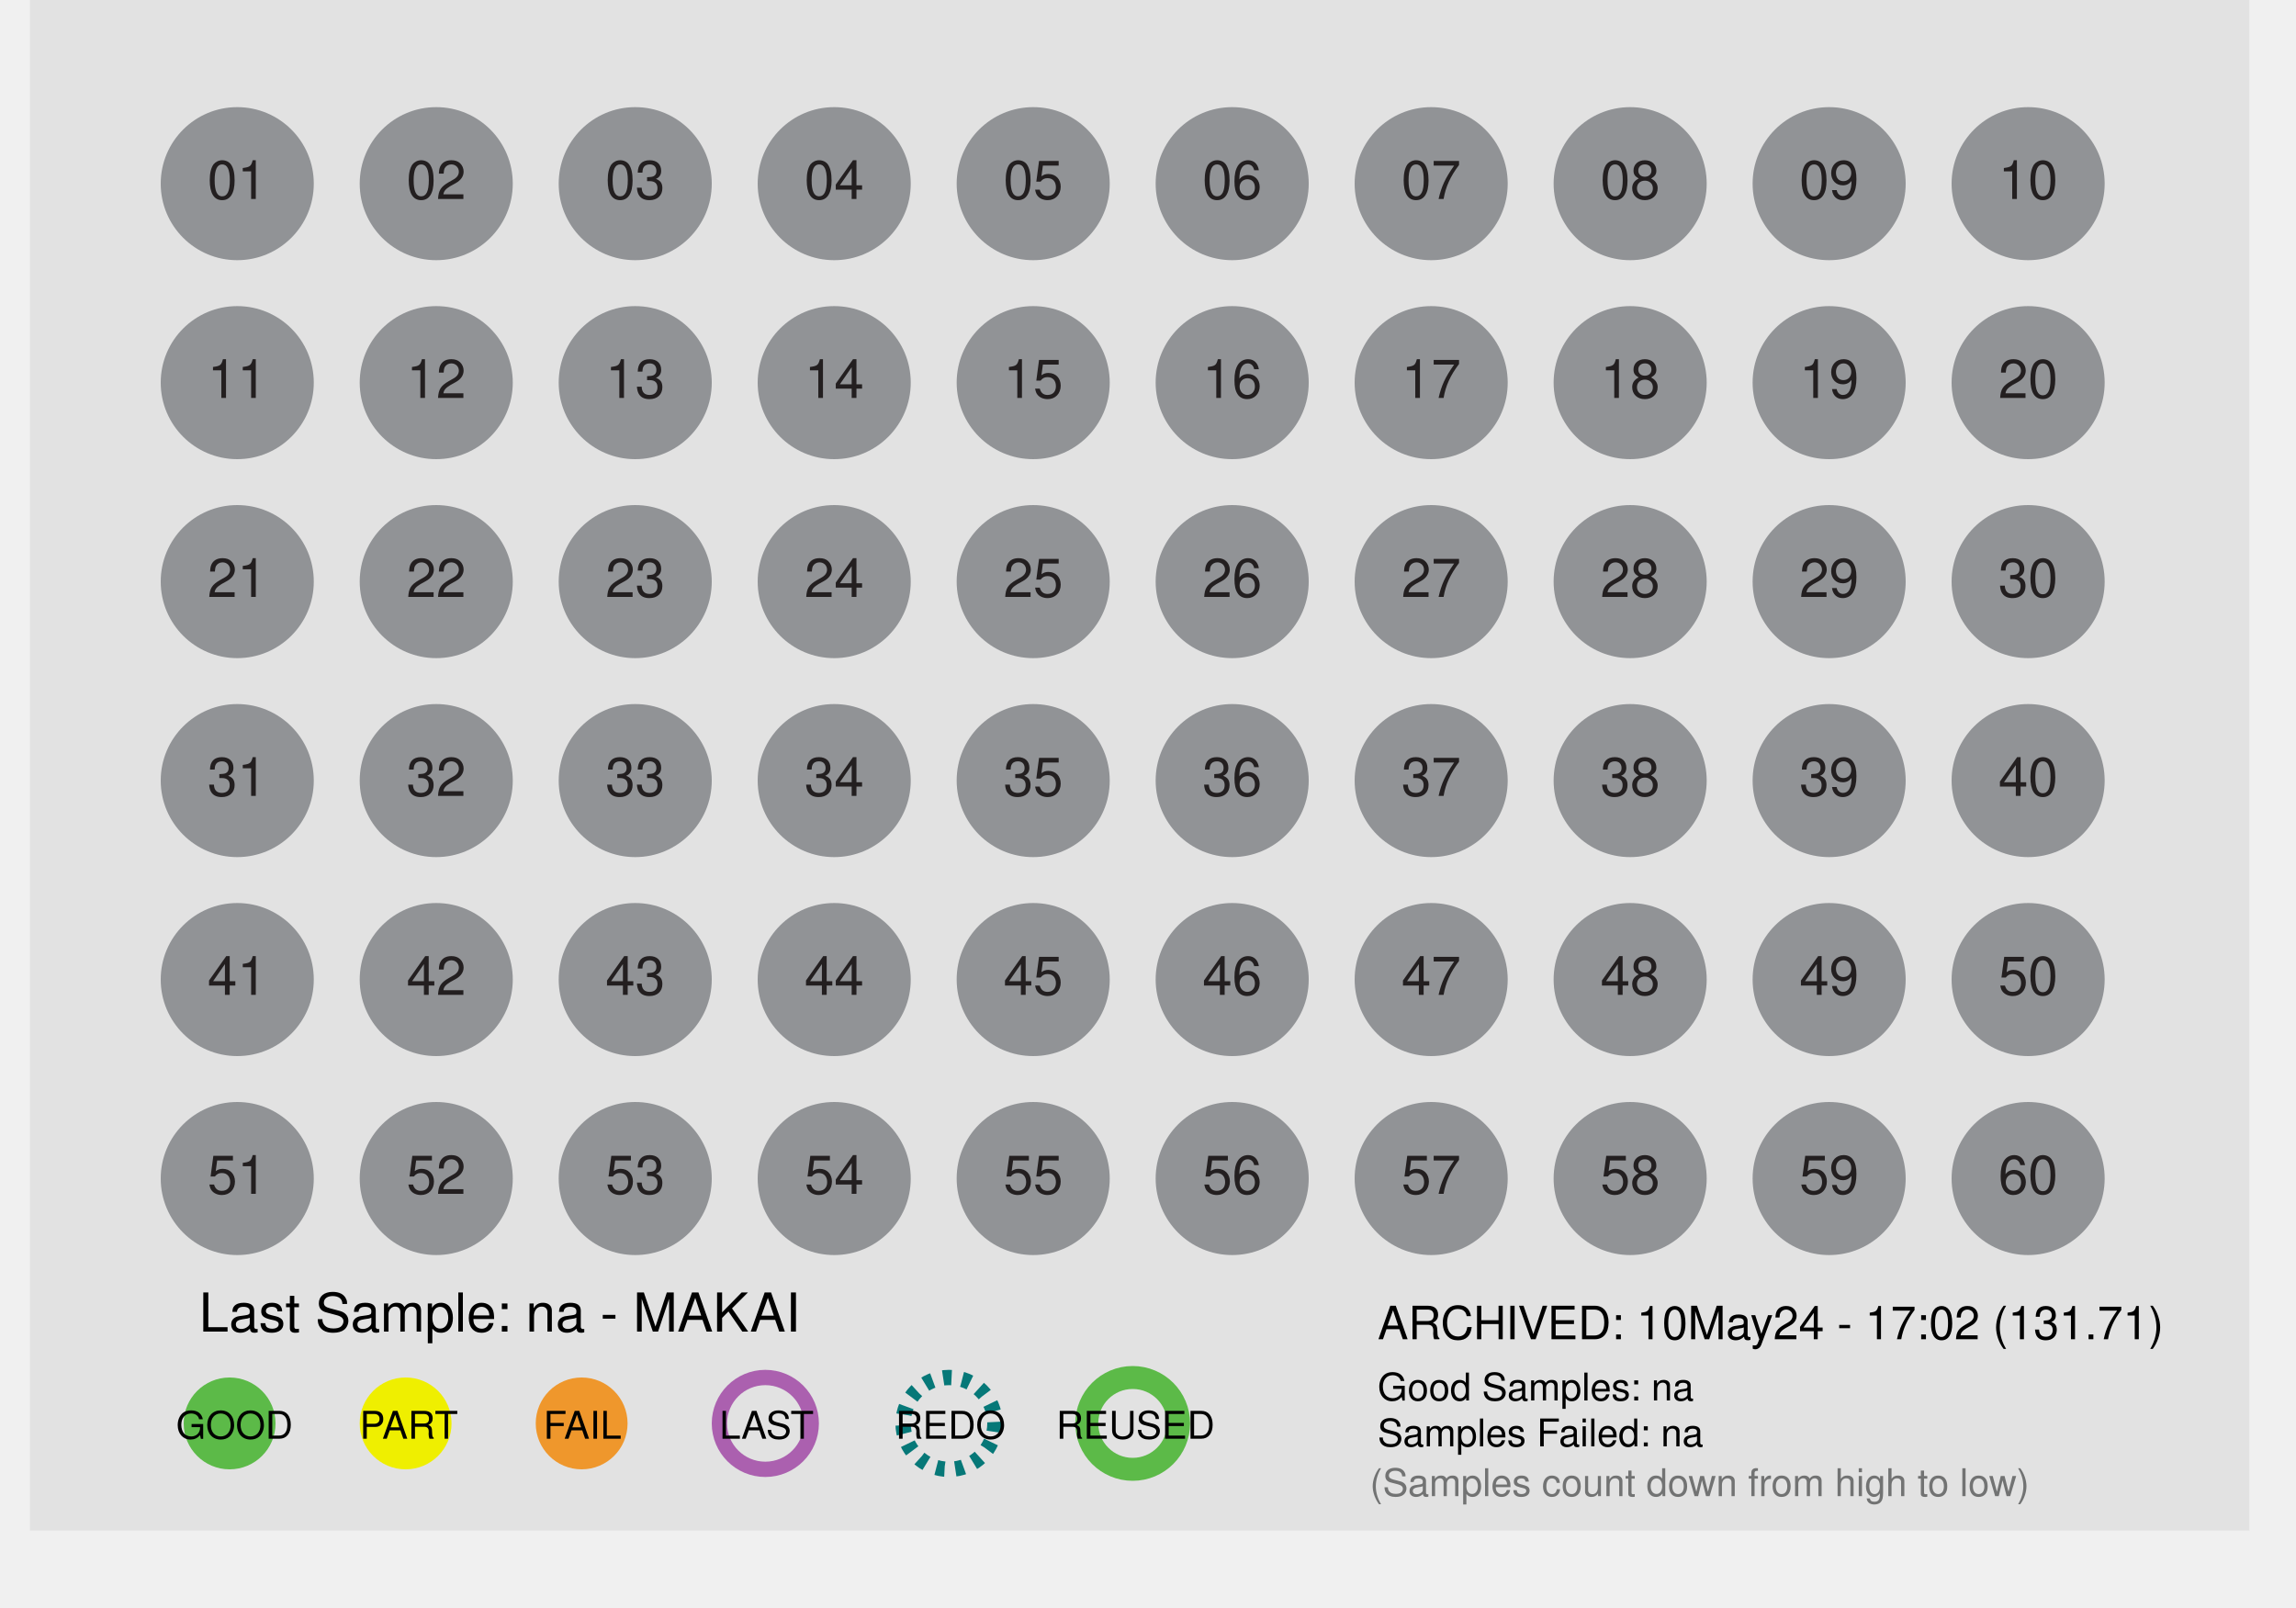
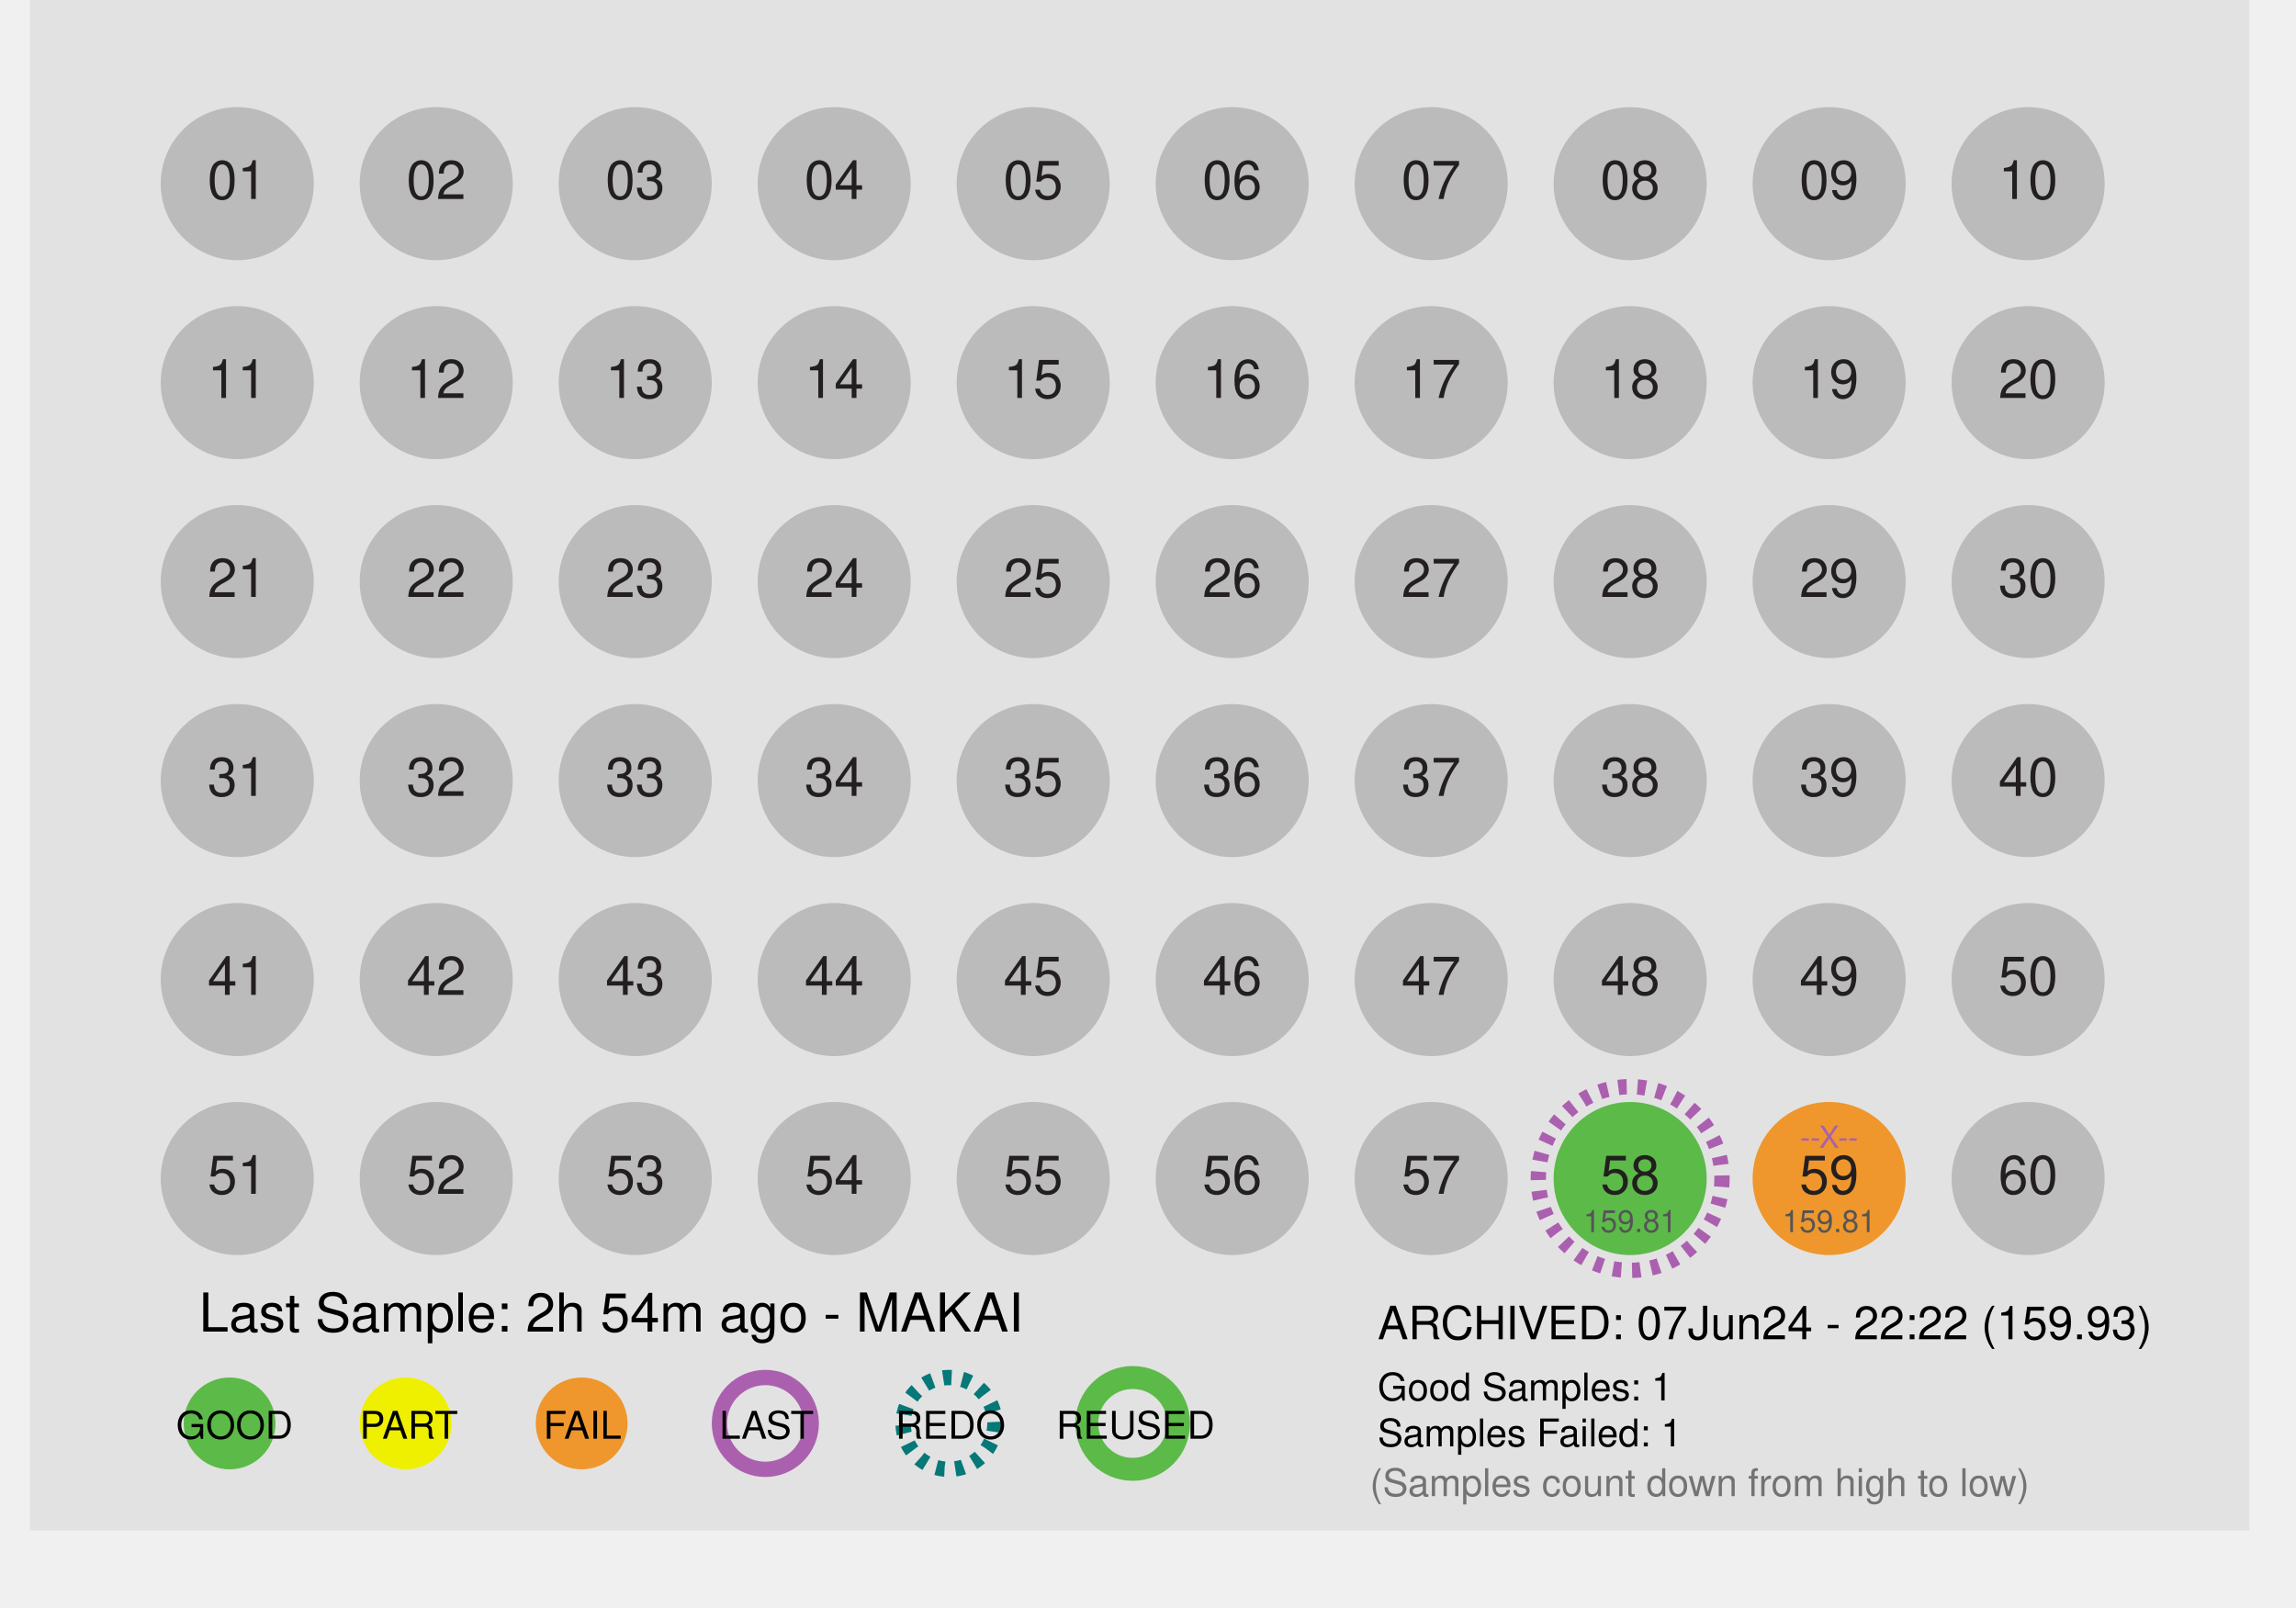
<svg xmlns="http://www.w3.org/2000/svg" id="Layer_1" data-name="Layer 1" x="0px" y="0px" viewBox="0 0 300 210" xml:space="preserve">
  <defs>
    <style>
 .st1 { fill: #dcddde; }
 .st2, .st3 { fill: #fff; }
 .st2 { stroke: #9b509f; }
 .st10, .st2, .st3 { stroke-miterlimit: 10; }
 .st10, .st2 { stroke-width: 2px; }
 .st3 { stroke: #231f20; }
 .st4 { fill: #ef972c; }
 .st5 { fill: #727373; }
 .st6 { fill: #5cba48; }
 .st7, .st8, .st9 { font-size: 7px; }
 .st7, .st8 { fill: #231f20; }
 .te5, .st7, .st9 { font-family: Helvetica; }
 .st8 { font-family: Helvetica-Bold, Helvetica; font-weight: 700; }
 .st9 { fill: #919396; }
 .st10 { fill: none; stroke: #fff; }

 .fill_gray { fill: #bbbbbb; }
 .fill_white { fill: #fff; }
 .stroke_purple { stroke: #ab60af; fill:none; stroke-width: 2px; }
 .stroke_black  { stroke: #000; fill:none; stroke-width: 2px; }
 .stroke_blue  { stroke: #067878; fill:none; stroke-width: 2px; stroke-dasharray:1.1 1.4;}
 .stroke_green  { stroke: #5cba48; fill:none; stroke-width: 3px;}
 .stroke_dash  { stroke-dasharray:1.1 1.4;}
 .stroke_2px { stroke-width: 2px; }
 .stroke_white { fill: none; stroke: #fff; }
 .stroke_none {stroke: none; fill:none};
 .stroke_darkGray { stroke: #231f20; fill: none; stroke-width: 2px;}
 .fill_orange { fill: #ef972c; }
 .fill_yellow { fill: #efef00; }
 .fill_lightgray { fill: #e2e2e2; }
 .thick_orange     { stroke-width:4px; fill:none; stroke: #ef972c; }
 .thick_yellow     { stroke-width:4px; fill:none; stroke: #f7ca0b; }
 .thick_gray       { stroke-width:4px; fill:none; stroke: #bbbbbb; }
 .thick_green      { stroke-width:4px; fill:none; stroke: #5cba48; }
 .fill_green { fill: #5cba48; }
 .font_size4 { font-size: 4px; }
 .font_size5 { font-size: 5px; }
 .font_size6 { font-size: 6px; }
 .font_size7 { font-size: 7px; }
 .font_size9 { font-size: 9px; }
 .fill_red {fill: #e24466; }
 .fill_purple {fill:#ab60af;}
 .fill_darkgray { fill: #555555; }
 .font_helv { font-family: Helvetica; }
 .font_helvBold { font-family: Helvetica-Bold, Helvetica; font-weight: 700; }
 .fill_lightergray { fill: #919396; }
    </style>
  </defs>
  <rect class="fill_lightgray" x="3.91" width="290" height="200" />
  <circle desc="c_big_01" class="stroke_none" cx="31" cy="24" r="12" />
  <circle desc="c_big_02" class="stroke_none" cx="57" cy="24" r="12" />
  <circle desc="c_big_03" class="stroke_none" cx="83" cy="24" r="12" />
  <circle desc="c_big_04" class="stroke_none" cx="109" cy="24" r="12" />
  <circle desc="c_big_05" class="stroke_none" cx="135" cy="24" r="12" />
  <circle desc="c_big_06" class="stroke_none" cx="161" cy="24" r="12" />
  <circle desc="c_big_07" class="stroke_none" cx="187" cy="24" r="12" />
  <circle desc="c_big_08" class="stroke_none" cx="213" cy="24" r="12" />
  <circle desc="c_big_09" class="stroke_none" cx="239" cy="24" r="12" />
  <circle desc="c_big_10" class="stroke_none" cx="265" cy="24" r="12" />
  <circle desc="c_big_11" class="stroke_none" cx="31" cy="50" r="12" />
  <circle desc="c_big_12" class="stroke_none" cx="57" cy="50" r="12" />
  <circle desc="c_big_13" class="stroke_none" cx="83" cy="50" r="12" />
  <circle desc="c_big_14" class="stroke_none" cx="109" cy="50" r="12" />
  <circle desc="c_big_15" class="stroke_none" cx="135" cy="50" r="12" />
  <circle desc="c_big_16" class="stroke_none" cx="161" cy="50" r="12" />
  <circle desc="c_big_17" class="stroke_none" cx="187" cy="50" r="12" />
  <circle desc="c_big_18" class="stroke_none" cx="213" cy="50" r="12" />
  <circle desc="c_big_19" class="stroke_none" cx="239" cy="50" r="12" />
  <circle desc="c_big_20" class="stroke_none" cx="265" cy="50" r="12" />
  <circle desc="c_big_21" class="stroke_none" cx="31" cy="76" r="12" />
  <circle desc="c_big_22" class="stroke_none" cx="57" cy="76" r="12" />
  <circle desc="c_big_23" class="stroke_none" cx="83" cy="76" r="12" />
  <circle desc="c_big_24" class="stroke_none" cx="109" cy="76" r="12" />
  <circle desc="c_big_25" class="stroke_none" cx="135" cy="76" r="12" />
  <circle desc="c_big_26" class="stroke_none" cx="161" cy="76" r="12" />
  <circle desc="c_big_27" class="stroke_none" cx="187" cy="76" r="12" />
  <circle desc="c_big_28" class="stroke_none" cx="213" cy="76" r="12" />
  <circle desc="c_big_29" class="stroke_none" cx="239" cy="76" r="12" />
  <circle desc="c_big_30" class="stroke_none" cx="265" cy="76" r="12" />
  <circle desc="c_big_31" class="stroke_none" cx="31" cy="102" r="12" />
  <circle desc="c_big_32" class="stroke_none" cx="57" cy="102" r="12" />
  <circle desc="c_big_33" class="stroke_none" cx="83" cy="102" r="12" />
  <circle desc="c_big_34" class="stroke_none" cx="109" cy="102" r="12" />
  <circle desc="c_big_35" class="stroke_none" cx="135" cy="102" r="12" />
  <circle desc="c_big_36" class="stroke_none" cx="161" cy="102" r="12" />
  <circle desc="c_big_37" class="stroke_none" cx="187" cy="102" r="12" />
  <circle desc="c_big_38" class="stroke_none" cx="213" cy="102" r="12" />
  <circle desc="c_big_39" class="stroke_none" cx="239" cy="102" r="12" />
  <circle desc="c_big_40" class="stroke_none" cx="265" cy="102" r="12" />
  <circle desc="c_big_41" class="stroke_none" cx="31" cy="128" r="12" />
  <circle desc="c_big_42" class="stroke_none" cx="57" cy="128" r="12" />
  <circle desc="c_big_43" class="stroke_none" cx="83" cy="128" r="12" />
  <circle desc="c_big_44" class="stroke_none" cx="109" cy="128" r="12" />
  <circle desc="c_big_45" class="stroke_none" cx="135" cy="128" r="12" />
  <circle desc="c_big_46" class="stroke_none" cx="161" cy="128" r="12" />
  <circle desc="c_big_47" class="stroke_none" cx="187" cy="128" r="12" />
  <circle desc="c_big_48" class="stroke_none" cx="213" cy="128" r="12" />
  <circle desc="c_big_49" class="stroke_none" cx="239" cy="128" r="12" />
  <circle desc="c_big_50" class="stroke_none" cx="265" cy="128" r="12" />
  <circle desc="c_big_51" class="stroke_none" cx="31" cy="154" r="12" />
  <circle desc="c_big_52" class="stroke_none" cx="57" cy="154" r="12" />
  <circle desc="c_big_53" class="stroke_none" cx="83" cy="154" r="12" />
  <circle desc="c_big_54" class="stroke_none" cx="109" cy="154" r="12" />
  <circle desc="c_big_55" class="stroke_none" cx="135" cy="154" r="12" />
  <circle desc="c_big_56" class="stroke_none" cx="161" cy="154" r="12" />
  <circle desc="c_big_57" class="stroke_none" cx="187" cy="154" r="12" />
-   <circle desc="c_big_58" class="stroke_none" cx="213" cy="154" r="12" />
+   <circle desc="c_big_58" class="stroke_purple stroke_dash" cx="213" cy="154" r="12" />
  <circle desc="c_big_59" class="stroke_none" cx="239" cy="154" r="12" />
  <circle desc="c_big_60" class="stroke_none" cx="265" cy="154" r="12" />
-   <circle desc="c_small_01" class="fill_lightergray" cx="31" cy="24" r="10" />
-   <circle desc="c_small_02" class="fill_lightergray" cx="57" cy="24" r="10" />
-   <circle desc="c_small_03" class="fill_lightergray" cx="83" cy="24" r="10" />
-   <circle desc="c_small_04" class="fill_lightergray" cx="109" cy="24" r="10" />
-   <circle desc="c_small_05" class="fill_lightergray" cx="135" cy="24" r="10" />
-   <circle desc="c_small_06" class="fill_lightergray" cx="161" cy="24" r="10" />
-   <circle desc="c_small_07" class="fill_lightergray" cx="187" cy="24" r="10" />
-   <circle desc="c_small_08" class="fill_lightergray" cx="213" cy="24" r="10" />
-   <circle desc="c_small_09" class="fill_lightergray" cx="239" cy="24" r="10" />
-   <circle desc="c_small_10" class="fill_lightergray" cx="265" cy="24" r="10" />
-   <circle desc="c_small_11" class="fill_lightergray" cx="31" cy="50" r="10" />
-   <circle desc="c_small_12" class="fill_lightergray" cx="57" cy="50" r="10" />
-   <circle desc="c_small_13" class="fill_lightergray" cx="83" cy="50" r="10" />
-   <circle desc="c_small_14" class="fill_lightergray" cx="109" cy="50" r="10" />
-   <circle desc="c_small_15" class="fill_lightergray" cx="135" cy="50" r="10" />
-   <circle desc="c_small_16" class="fill_lightergray" cx="161" cy="50" r="10" />
-   <circle desc="c_small_17" class="fill_lightergray" cx="187" cy="50" r="10" />
-   <circle desc="c_small_18" class="fill_lightergray" cx="213" cy="50" r="10" />
-   <circle desc="c_small_19" class="fill_lightergray" cx="239" cy="50" r="10" />
-   <circle desc="c_small_20" class="fill_lightergray" cx="265" cy="50" r="10" />
-   <circle desc="c_small_21" class="fill_lightergray" cx="31" cy="76" r="10" />
-   <circle desc="c_small_22" class="fill_lightergray" cx="57" cy="76" r="10" />
-   <circle desc="c_small_23" class="fill_lightergray" cx="83" cy="76" r="10" />
-   <circle desc="c_small_24" class="fill_lightergray" cx="109" cy="76" r="10" />
-   <circle desc="c_small_25" class="fill_lightergray" cx="135" cy="76" r="10" />
-   <circle desc="c_small_26" class="fill_lightergray" cx="161" cy="76" r="10" />
-   <circle desc="c_small_27" class="fill_lightergray" cx="187" cy="76" r="10" />
-   <circle desc="c_small_28" class="fill_lightergray" cx="213" cy="76" r="10" />
-   <circle desc="c_small_29" class="fill_lightergray" cx="239" cy="76" r="10" />
-   <circle desc="c_small_30" class="fill_lightergray" cx="265" cy="76" r="10" />
-   <circle desc="c_small_31" class="fill_lightergray" cx="31" cy="102" r="10" />
-   <circle desc="c_small_32" class="fill_lightergray" cx="57" cy="102" r="10" />
-   <circle desc="c_small_33" class="fill_lightergray" cx="83" cy="102" r="10" />
-   <circle desc="c_small_34" class="fill_lightergray" cx="109" cy="102" r="10" />
-   <circle desc="c_small_35" class="fill_lightergray" cx="135" cy="102" r="10" />
-   <circle desc="c_small_36" class="fill_lightergray" cx="161" cy="102" r="10" />
-   <circle desc="c_small_37" class="fill_lightergray" cx="187" cy="102" r="10" />
-   <circle desc="c_small_38" class="fill_lightergray" cx="213" cy="102" r="10" />
-   <circle desc="c_small_39" class="fill_lightergray" cx="239" cy="102" r="10" />
-   <circle desc="c_small_40" class="fill_lightergray" cx="265" cy="102" r="10" />
-   <circle desc="c_small_41" class="fill_lightergray" cx="31" cy="128" r="10" />
-   <circle desc="c_small_42" class="fill_lightergray" cx="57" cy="128" r="10" />
-   <circle desc="c_small_43" class="fill_lightergray" cx="83" cy="128" r="10" />
-   <circle desc="c_small_44" class="fill_lightergray" cx="109" cy="128" r="10" />
-   <circle desc="c_small_45" class="fill_lightergray" cx="135" cy="128" r="10" />
-   <circle desc="c_small_46" class="fill_lightergray" cx="161" cy="128" r="10" />
-   <circle desc="c_small_47" class="fill_lightergray" cx="187" cy="128" r="10" />
-   <circle desc="c_small_48" class="fill_lightergray" cx="213" cy="128" r="10" />
-   <circle desc="c_small_49" class="fill_lightergray" cx="239" cy="128" r="10" />
-   <circle desc="c_small_50" class="fill_lightergray" cx="265" cy="128" r="10" />
-   <circle desc="c_small_51" class="fill_lightergray" cx="31" cy="154" r="10" />
-   <circle desc="c_small_52" class="fill_lightergray" cx="57" cy="154" r="10" />
-   <circle desc="c_small_53" class="fill_lightergray" cx="83" cy="154" r="10" />
-   <circle desc="c_small_54" class="fill_lightergray" cx="109" cy="154" r="10" />
-   <circle desc="c_small_55" class="fill_lightergray" cx="135" cy="154" r="10" />
-   <circle desc="c_small_56" class="fill_lightergray" cx="161" cy="154" r="10" />
-   <circle desc="c_small_57" class="fill_lightergray" cx="187" cy="154" r="10" />
-   <circle desc="c_small_58" class="fill_lightergray" cx="213" cy="154" r="10" />
-   <circle desc="c_small_59" class="fill_lightergray" cx="239" cy="154" r="10" />
-   <circle desc="c_small_60" class="fill_lightergray" cx="265" cy="154" r="10" />
+   <circle desc="c_small_01" class="fill_gray" cx="31" cy="24" r="10" />
+   <circle desc="c_small_02" class="fill_gray" cx="57" cy="24" r="10" />
+   <circle desc="c_small_03" class="fill_gray" cx="83" cy="24" r="10" />
+   <circle desc="c_small_04" class="fill_gray" cx="109" cy="24" r="10" />
+   <circle desc="c_small_05" class="fill_gray" cx="135" cy="24" r="10" />
+   <circle desc="c_small_06" class="fill_gray" cx="161" cy="24" r="10" />
+   <circle desc="c_small_07" class="fill_gray" cx="187" cy="24" r="10" />
+   <circle desc="c_small_08" class="fill_gray" cx="213" cy="24" r="10" />
+   <circle desc="c_small_09" class="fill_gray" cx="239" cy="24" r="10" />
+   <circle desc="c_small_10" class="fill_gray" cx="265" cy="24" r="10" />
+   <circle desc="c_small_11" class="fill_gray" cx="31" cy="50" r="10" />
+   <circle desc="c_small_12" class="fill_gray" cx="57" cy="50" r="10" />
+   <circle desc="c_small_13" class="fill_gray" cx="83" cy="50" r="10" />
+   <circle desc="c_small_14" class="fill_gray" cx="109" cy="50" r="10" />
+   <circle desc="c_small_15" class="fill_gray" cx="135" cy="50" r="10" />
+   <circle desc="c_small_16" class="fill_gray" cx="161" cy="50" r="10" />
+   <circle desc="c_small_17" class="fill_gray" cx="187" cy="50" r="10" />
+   <circle desc="c_small_18" class="fill_gray" cx="213" cy="50" r="10" />
+   <circle desc="c_small_19" class="fill_gray" cx="239" cy="50" r="10" />
+   <circle desc="c_small_20" class="fill_gray" cx="265" cy="50" r="10" />
+   <circle desc="c_small_21" class="fill_gray" cx="31" cy="76" r="10" />
+   <circle desc="c_small_22" class="fill_gray" cx="57" cy="76" r="10" />
+   <circle desc="c_small_23" class="fill_gray" cx="83" cy="76" r="10" />
+   <circle desc="c_small_24" class="fill_gray" cx="109" cy="76" r="10" />
+   <circle desc="c_small_25" class="fill_gray" cx="135" cy="76" r="10" />
+   <circle desc="c_small_26" class="fill_gray" cx="161" cy="76" r="10" />
+   <circle desc="c_small_27" class="fill_gray" cx="187" cy="76" r="10" />
+   <circle desc="c_small_28" class="fill_gray" cx="213" cy="76" r="10" />
+   <circle desc="c_small_29" class="fill_gray" cx="239" cy="76" r="10" />
+   <circle desc="c_small_30" class="fill_gray" cx="265" cy="76" r="10" />
+   <circle desc="c_small_31" class="fill_gray" cx="31" cy="102" r="10" />
+   <circle desc="c_small_32" class="fill_gray" cx="57" cy="102" r="10" />
+   <circle desc="c_small_33" class="fill_gray" cx="83" cy="102" r="10" />
+   <circle desc="c_small_34" class="fill_gray" cx="109" cy="102" r="10" />
+   <circle desc="c_small_35" class="fill_gray" cx="135" cy="102" r="10" />
+   <circle desc="c_small_36" class="fill_gray" cx="161" cy="102" r="10" />
+   <circle desc="c_small_37" class="fill_gray" cx="187" cy="102" r="10" />
+   <circle desc="c_small_38" class="fill_gray" cx="213" cy="102" r="10" />
+   <circle desc="c_small_39" class="fill_gray" cx="239" cy="102" r="10" />
+   <circle desc="c_small_40" class="fill_gray" cx="265" cy="102" r="10" />
+   <circle desc="c_small_41" class="fill_gray" cx="31" cy="128" r="10" />
+   <circle desc="c_small_42" class="fill_gray" cx="57" cy="128" r="10" />
+   <circle desc="c_small_43" class="fill_gray" cx="83" cy="128" r="10" />
+   <circle desc="c_small_44" class="fill_gray" cx="109" cy="128" r="10" />
+   <circle desc="c_small_45" class="fill_gray" cx="135" cy="128" r="10" />
+   <circle desc="c_small_46" class="fill_gray" cx="161" cy="128" r="10" />
+   <circle desc="c_small_47" class="fill_gray" cx="187" cy="128" r="10" />
+   <circle desc="c_small_48" class="fill_gray" cx="213" cy="128" r="10" />
+   <circle desc="c_small_49" class="fill_gray" cx="239" cy="128" r="10" />
+   <circle desc="c_small_50" class="fill_gray" cx="265" cy="128" r="10" />
+   <circle desc="c_small_51" class="fill_gray" cx="31" cy="154" r="10" />
+   <circle desc="c_small_52" class="fill_gray" cx="57" cy="154" r="10" />
+   <circle desc="c_small_53" class="fill_gray" cx="83" cy="154" r="10" />
+   <circle desc="c_small_54" class="fill_gray" cx="109" cy="154" r="10" />
+   <circle desc="c_small_55" class="fill_gray" cx="135" cy="154" r="10" />
+   <circle desc="c_small_56" class="fill_gray" cx="161" cy="154" r="10" />
+   <circle desc="c_small_57" class="fill_gray" cx="187" cy="154" r="10" />
+   <circle desc="c_small_58" class="fill_green" cx="213" cy="154" r="10" />
+   <circle desc="c_small_59" class="fill_orange" cx="239" cy="154" r="10" />
+   <circle desc="c_small_60" class="fill_gray" cx="265" cy="154" r="10" />
  <text desc="t_label_01" class="st7" text-anchor="middle" transform="translate(31 26)">01</text>
  <text desc="t_label_02" class="st7" text-anchor="middle" transform="translate(57 26)">02</text>
  <text desc="t_label_03" class="st7" text-anchor="middle" transform="translate(83 26)">03</text>
  <text desc="t_label_04" class="st7" text-anchor="middle" transform="translate(109 26)">04</text>
  <text desc="t_label_05" class="st7" text-anchor="middle" transform="translate(135 26)">05</text>
  <text desc="t_label_06" class="st7" text-anchor="middle" transform="translate(161 26)">06</text>
  <text desc="t_label_07" class="st7" text-anchor="middle" transform="translate(187 26)">07</text>
  <text desc="t_label_08" class="st7" text-anchor="middle" transform="translate(213 26)">08</text>
  <text desc="t_label_09" class="st7" text-anchor="middle" transform="translate(239 26)">09</text>
  <text desc="t_label_10" class="st7" text-anchor="middle" transform="translate(265 26)">10</text>
  <text desc="t_label_11" class="st7" text-anchor="middle" transform="translate(31 52)">11</text>
  <text desc="t_label_12" class="st7" text-anchor="middle" transform="translate(57 52)">12</text>
  <text desc="t_label_13" class="st7" text-anchor="middle" transform="translate(83 52)">13</text>
  <text desc="t_label_14" class="st7" text-anchor="middle" transform="translate(109 52)">14</text>
  <text desc="t_label_15" class="st7" text-anchor="middle" transform="translate(135 52)">15</text>
  <text desc="t_label_16" class="st7" text-anchor="middle" transform="translate(161 52)">16</text>
  <text desc="t_label_17" class="st7" text-anchor="middle" transform="translate(187 52)">17</text>
  <text desc="t_label_18" class="st7" text-anchor="middle" transform="translate(213 52)">18</text>
  <text desc="t_label_19" class="st7" text-anchor="middle" transform="translate(239 52)">19</text>
  <text desc="t_label_20" class="st7" text-anchor="middle" transform="translate(265 52)">20</text>
  <text desc="t_label_21" class="st7" text-anchor="middle" transform="translate(31 78)">21</text>
  <text desc="t_label_22" class="st7" text-anchor="middle" transform="translate(57 78)">22</text>
  <text desc="t_label_23" class="st7" text-anchor="middle" transform="translate(83 78)">23</text>
  <text desc="t_label_24" class="st7" text-anchor="middle" transform="translate(109 78)">24</text>
  <text desc="t_label_25" class="st7" text-anchor="middle" transform="translate(135 78)">25</text>
  <text desc="t_label_26" class="st7" text-anchor="middle" transform="translate(161 78)">26</text>
  <text desc="t_label_27" class="st7" text-anchor="middle" transform="translate(187 78)">27</text>
  <text desc="t_label_28" class="st7" text-anchor="middle" transform="translate(213 78)">28</text>
  <text desc="t_label_29" class="st7" text-anchor="middle" transform="translate(239 78)">29</text>
  <text desc="t_label_30" class="st7" text-anchor="middle" transform="translate(265 78)">30</text>
  <text desc="t_label_31" class="st7" text-anchor="middle" transform="translate(31 104)">31</text>
  <text desc="t_label_32" class="st7" text-anchor="middle" transform="translate(57 104)">32</text>
  <text desc="t_label_33" class="st7" text-anchor="middle" transform="translate(83 104)">33</text>
  <text desc="t_label_34" class="st7" text-anchor="middle" transform="translate(109 104)">34</text>
  <text desc="t_label_35" class="st7" text-anchor="middle" transform="translate(135 104)">35</text>
  <text desc="t_label_36" class="st7" text-anchor="middle" transform="translate(161 104)">36</text>
  <text desc="t_label_37" class="st7" text-anchor="middle" transform="translate(187 104)">37</text>
  <text desc="t_label_38" class="st7" text-anchor="middle" transform="translate(213 104)">38</text>
  <text desc="t_label_39" class="st7" text-anchor="middle" transform="translate(239 104)">39</text>
  <text desc="t_label_40" class="st7" text-anchor="middle" transform="translate(265 104)">40</text>
  <text desc="t_label_41" class="st7" text-anchor="middle" transform="translate(31 130)">41</text>
  <text desc="t_label_42" class="st7" text-anchor="middle" transform="translate(57 130)">42</text>
  <text desc="t_label_43" class="st7" text-anchor="middle" transform="translate(83 130)">43</text>
  <text desc="t_label_44" class="st7" text-anchor="middle" transform="translate(109 130)">44</text>
  <text desc="t_label_45" class="st7" text-anchor="middle" transform="translate(135 130)">45</text>
  <text desc="t_label_46" class="st7" text-anchor="middle" transform="translate(161 130)">46</text>
  <text desc="t_label_47" class="st7" text-anchor="middle" transform="translate(187 130)">47</text>
  <text desc="t_label_48" class="st7" text-anchor="middle" transform="translate(213 130)">48</text>
  <text desc="t_label_49" class="st7" text-anchor="middle" transform="translate(239 130)">49</text>
  <text desc="t_label_50" class="st7" text-anchor="middle" transform="translate(265 130)">50</text>
  <text desc="t_label_51" class="st7" text-anchor="middle" transform="translate(31 156)">51</text>
  <text desc="t_label_52" class="st7" text-anchor="middle" transform="translate(57 156)">52</text>
  <text desc="t_label_53" class="st7" text-anchor="middle" transform="translate(83 156)">53</text>
  <text desc="t_label_54" class="st7" text-anchor="middle" transform="translate(109 156)">54</text>
  <text desc="t_label_55" class="st7" text-anchor="middle" transform="translate(135 156)">55</text>
  <text desc="t_label_56" class="st7" text-anchor="middle" transform="translate(161 156)">56</text>
  <text desc="t_label_57" class="st7" text-anchor="middle" transform="translate(187 156)">57</text>
  <text desc="t_label_58" class="st7" text-anchor="middle" transform="translate(213 156)">58</text>
  <text desc="t_label_59" class="st7" text-anchor="middle" transform="translate(239 156)">59</text>
  <text desc="t_label_60" class="st7" text-anchor="middle" transform="translate(265 156)">60</text>
  <text desc="pct_label_01" text-anchor="middle" class="te5 font_size4 fill_purple" transform="translate(31 20)" />
  <text desc="pct_label_02" text-anchor="middle" class="te5 font_size4 fill_purple" transform="translate(57 20)" />
  <text desc="pct_label_03" text-anchor="middle" class="te5 font_size4 fill_purple" transform="translate(83 20)" />
  <text desc="pct_label_04" text-anchor="middle" class="te5 font_size4 fill_purple" transform="translate(109 20)" />
  <text desc="pct_label_05" text-anchor="middle" class="te5 font_size4 fill_purple" transform="translate(135 20)" />
  <text desc="pct_label_06" text-anchor="middle" class="te5 font_size4 fill_purple" transform="translate(161 20)" />
  <text desc="pct_label_07" text-anchor="middle" class="te5 font_size4 fill_purple" transform="translate(187 20)" />
  <text desc="pct_label_08" text-anchor="middle" class="te5 font_size4 fill_purple" transform="translate(213 20)" />
  <text desc="pct_label_09" text-anchor="middle" class="te5 font_size4 fill_purple" transform="translate(239 20)" />
  <text desc="pct_label_10" text-anchor="middle" class="te5 font_size4 fill_purple" transform="translate(265 20)" />
  <text desc="pct_label_11" text-anchor="middle" class="te5 font_size4 fill_purple" transform="translate(31 46)" />
  <text desc="pct_label_12" text-anchor="middle" class="te5 font_size4 fill_purple" transform="translate(57 46)" />
  <text desc="pct_label_13" text-anchor="middle" class="te5 font_size4 fill_purple" transform="translate(83 46)" />
  <text desc="pct_label_14" text-anchor="middle" class="te5 font_size4 fill_purple" transform="translate(109 46)" />
  <text desc="pct_label_15" text-anchor="middle" class="te5 font_size4 fill_purple" transform="translate(135 46)" />
  <text desc="pct_label_16" text-anchor="middle" class="te5 font_size4 fill_purple" transform="translate(161 46)" />
  <text desc="pct_label_17" text-anchor="middle" class="te5 font_size4 fill_purple" transform="translate(187 46)" />
  <text desc="pct_label_18" text-anchor="middle" class="te5 font_size4 fill_purple" transform="translate(213 46)" />
  <text desc="pct_label_19" text-anchor="middle" class="te5 font_size4 fill_purple" transform="translate(239 46)" />
  <text desc="pct_label_20" text-anchor="middle" class="te5 font_size4 fill_purple" transform="translate(265 46)" />
  <text desc="pct_label_21" text-anchor="middle" class="te5 font_size4 fill_purple" transform="translate(31 72)" />
  <text desc="pct_label_22" text-anchor="middle" class="te5 font_size4 fill_purple" transform="translate(57 72)" />
  <text desc="pct_label_23" text-anchor="middle" class="te5 font_size4 fill_purple" transform="translate(83 72)" />
  <text desc="pct_label_24" text-anchor="middle" class="te5 font_size4 fill_purple" transform="translate(109 72)" />
  <text desc="pct_label_25" text-anchor="middle" class="te5 font_size4 fill_purple" transform="translate(135 72)" />
  <text desc="pct_label_26" text-anchor="middle" class="te5 font_size4 fill_purple" transform="translate(161 72)" />
  <text desc="pct_label_27" text-anchor="middle" class="te5 font_size4 fill_purple" transform="translate(187 72)" />
  <text desc="pct_label_28" text-anchor="middle" class="te5 font_size4 fill_purple" transform="translate(213 72)" />
  <text desc="pct_label_29" text-anchor="middle" class="te5 font_size4 fill_purple" transform="translate(239 72)" />
  <text desc="pct_label_30" text-anchor="middle" class="te5 font_size4 fill_purple" transform="translate(265 72)" />
  <text desc="pct_label_31" text-anchor="middle" class="te5 font_size4 fill_purple" transform="translate(31 98)" />
  <text desc="pct_label_32" text-anchor="middle" class="te5 font_size4 fill_purple" transform="translate(57 98)" />
  <text desc="pct_label_33" text-anchor="middle" class="te5 font_size4 fill_purple" transform="translate(83 98)" />
  <text desc="pct_label_34" text-anchor="middle" class="te5 font_size4 fill_purple" transform="translate(109 98)" />
  <text desc="pct_label_35" text-anchor="middle" class="te5 font_size4 fill_purple" transform="translate(135 98)" />
  <text desc="pct_label_36" text-anchor="middle" class="te5 font_size4 fill_purple" transform="translate(161 98)" />
  <text desc="pct_label_37" text-anchor="middle" class="te5 font_size4 fill_purple" transform="translate(187 98)" />
  <text desc="pct_label_38" text-anchor="middle" class="te5 font_size4 fill_purple" transform="translate(213 98)" />
  <text desc="pct_label_39" text-anchor="middle" class="te5 font_size4 fill_purple" transform="translate(239 98)" />
  <text desc="pct_label_40" text-anchor="middle" class="te5 font_size4 fill_purple" transform="translate(265 98)" />
  <text desc="pct_label_41" text-anchor="middle" class="te5 font_size4 fill_purple" transform="translate(31 124)" />
  <text desc="pct_label_42" text-anchor="middle" class="te5 font_size4 fill_purple" transform="translate(57 124)" />
  <text desc="pct_label_43" text-anchor="middle" class="te5 font_size4 fill_purple" transform="translate(83 124)" />
  <text desc="pct_label_44" text-anchor="middle" class="te5 font_size4 fill_purple" transform="translate(109 124)" />
  <text desc="pct_label_45" text-anchor="middle" class="te5 font_size4 fill_purple" transform="translate(135 124)" />
  <text desc="pct_label_46" text-anchor="middle" class="te5 font_size4 fill_purple" transform="translate(161 124)" />
  <text desc="pct_label_47" text-anchor="middle" class="te5 font_size4 fill_purple" transform="translate(187 124)" />
  <text desc="pct_label_48" text-anchor="middle" class="te5 font_size4 fill_purple" transform="translate(213 124)" />
  <text desc="pct_label_49" text-anchor="middle" class="te5 font_size4 fill_purple" transform="translate(239 124)" />
  <text desc="pct_label_50" text-anchor="middle" class="te5 font_size4 fill_purple" transform="translate(265 124)" />
  <text desc="pct_label_51" text-anchor="middle" class="te5 font_size4 fill_purple" transform="translate(31 150)" />
  <text desc="pct_label_52" text-anchor="middle" class="te5 font_size4 fill_purple" transform="translate(57 150)" />
  <text desc="pct_label_53" text-anchor="middle" class="te5 font_size4 fill_purple" transform="translate(83 150)" />
  <text desc="pct_label_54" text-anchor="middle" class="te5 font_size4 fill_purple" transform="translate(109 150)" />
  <text desc="pct_label_55" text-anchor="middle" class="te5 font_size4 fill_purple" transform="translate(135 150)" />
  <text desc="pct_label_56" text-anchor="middle" class="te5 font_size4 fill_purple" transform="translate(161 150)" />
  <text desc="pct_label_57" text-anchor="middle" class="te5 font_size4 fill_purple" transform="translate(187 150)" />
  <text desc="pct_label_58" text-anchor="middle" class="te5 font_size4 fill_purple" transform="translate(213 150)" />
-   <text desc="pct_label_59" text-anchor="middle" class="te5 font_size4 fill_purple" transform="translate(239 150)" />
+   <text desc="pct_label_59" text-anchor="middle" class="te5 font_size4 fill_purple" transform="translate(239 150)">--X--</text>
  <text desc="pct_label_60" text-anchor="middle" class="te5 font_size4 fill_purple" transform="translate(265 150)" />
  <text desc="time_label_01" text-anchor="middle" class="te5 font_size4 fill_darkgray" transform="translate(31 31)" />
  <text desc="time_label_02" text-anchor="middle" class="te5 font_size4 fill_darkgray" transform="translate(57 31)" />
  <text desc="time_label_03" text-anchor="middle" class="te5 font_size4 fill_darkgray" transform="translate(83 31)" />
  <text desc="time_label_04" text-anchor="middle" class="te5 font_size4 fill_darkgray" transform="translate(109 31)" />
  <text desc="time_label_05" text-anchor="middle" class="te5 font_size4 fill_darkgray" transform="translate(135 31)" />
  <text desc="time_label_06" text-anchor="middle" class="te5 font_size4 fill_darkgray" transform="translate(161 31)" />
  <text desc="time_label_07" text-anchor="middle" class="te5 font_size4 fill_darkgray" transform="translate(187 31)" />
  <text desc="time_label_08" text-anchor="middle" class="te5 font_size4 fill_darkgray" transform="translate(213 31)" />
  <text desc="time_label_09" text-anchor="middle" class="te5 font_size4 fill_darkgray" transform="translate(239 31)" />
  <text desc="time_label_10" text-anchor="middle" class="te5 font_size4 fill_darkgray" transform="translate(265 31)" />
  <text desc="time_label_11" text-anchor="middle" class="te5 font_size4 fill_darkgray" transform="translate(31 57)" />
  <text desc="time_label_12" text-anchor="middle" class="te5 font_size4 fill_darkgray" transform="translate(57 57)" />
  <text desc="time_label_13" text-anchor="middle" class="te5 font_size4 fill_darkgray" transform="translate(83 57)" />
  <text desc="time_label_14" text-anchor="middle" class="te5 font_size4 fill_darkgray" transform="translate(109 57)" />
  <text desc="time_label_15" text-anchor="middle" class="te5 font_size4 fill_darkgray" transform="translate(135 57)" />
  <text desc="time_label_16" text-anchor="middle" class="te5 font_size4 fill_darkgray" transform="translate(161 57)" />
  <text desc="time_label_17" text-anchor="middle" class="te5 font_size4 fill_darkgray" transform="translate(187 57)" />
  <text desc="time_label_18" text-anchor="middle" class="te5 font_size4 fill_darkgray" transform="translate(213 57)" />
  <text desc="time_label_19" text-anchor="middle" class="te5 font_size4 fill_darkgray" transform="translate(239 57)" />
  <text desc="time_label_20" text-anchor="middle" class="te5 font_size4 fill_darkgray" transform="translate(265 57)" />
  <text desc="time_label_21" text-anchor="middle" class="te5 font_size4 fill_darkgray" transform="translate(31 83)" />
  <text desc="time_label_22" text-anchor="middle" class="te5 font_size4 fill_darkgray" transform="translate(57 83)" />
  <text desc="time_label_23" text-anchor="middle" class="te5 font_size4 fill_darkgray" transform="translate(83 83)" />
  <text desc="time_label_24" text-anchor="middle" class="te5 font_size4 fill_darkgray" transform="translate(109 83)" />
  <text desc="time_label_25" text-anchor="middle" class="te5 font_size4 fill_darkgray" transform="translate(135 83)" />
  <text desc="time_label_26" text-anchor="middle" class="te5 font_size4 fill_darkgray" transform="translate(161 83)" />
  <text desc="time_label_27" text-anchor="middle" class="te5 font_size4 fill_darkgray" transform="translate(187 83)" />
  <text desc="time_label_28" text-anchor="middle" class="te5 font_size4 fill_darkgray" transform="translate(213 83)" />
  <text desc="time_label_29" text-anchor="middle" class="te5 font_size4 fill_darkgray" transform="translate(239 83)" />
  <text desc="time_label_30" text-anchor="middle" class="te5 font_size4 fill_darkgray" transform="translate(265 83)" />
  <text desc="time_label_31" text-anchor="middle" class="te5 font_size4 fill_darkgray" transform="translate(31 109)" />
  <text desc="time_label_32" text-anchor="middle" class="te5 font_size4 fill_darkgray" transform="translate(57 109)" />
  <text desc="time_label_33" text-anchor="middle" class="te5 font_size4 fill_darkgray" transform="translate(83 109)" />
  <text desc="time_label_34" text-anchor="middle" class="te5 font_size4 fill_darkgray" transform="translate(109 109)" />
  <text desc="time_label_35" text-anchor="middle" class="te5 font_size4 fill_darkgray" transform="translate(135 109)" />
  <text desc="time_label_36" text-anchor="middle" class="te5 font_size4 fill_darkgray" transform="translate(161 109)" />
  <text desc="time_label_37" text-anchor="middle" class="te5 font_size4 fill_darkgray" transform="translate(187 109)" />
  <text desc="time_label_38" text-anchor="middle" class="te5 font_size4 fill_darkgray" transform="translate(213 109)" />
  <text desc="time_label_39" text-anchor="middle" class="te5 font_size4 fill_darkgray" transform="translate(239 109)" />
  <text desc="time_label_40" text-anchor="middle" class="te5 font_size4 fill_darkgray" transform="translate(265 109)" />
  <text desc="time_label_41" text-anchor="middle" class="te5 font_size4 fill_darkgray" transform="translate(31 135)" />
  <text desc="time_label_42" text-anchor="middle" class="te5 font_size4 fill_darkgray" transform="translate(57 135)" />
  <text desc="time_label_43" text-anchor="middle" class="te5 font_size4 fill_darkgray" transform="translate(83 135)" />
  <text desc="time_label_44" text-anchor="middle" class="te5 font_size4 fill_darkgray" transform="translate(109 135)" />
  <text desc="time_label_45" text-anchor="middle" class="te5 font_size4 fill_darkgray" transform="translate(135 135)" />
  <text desc="time_label_46" text-anchor="middle" class="te5 font_size4 fill_darkgray" transform="translate(161 135)" />
  <text desc="time_label_47" text-anchor="middle" class="te5 font_size4 fill_darkgray" transform="translate(187 135)" />
  <text desc="time_label_48" text-anchor="middle" class="te5 font_size4 fill_darkgray" transform="translate(213 135)" />
  <text desc="time_label_49" text-anchor="middle" class="te5 font_size4 fill_darkgray" transform="translate(239 135)" />
  <text desc="time_label_50" text-anchor="middle" class="te5 font_size4 fill_darkgray" transform="translate(265 135)" />
  <text desc="time_label_51" text-anchor="middle" class="te5 font_size4 fill_darkgray" transform="translate(31 161)" />
  <text desc="time_label_52" text-anchor="middle" class="te5 font_size4 fill_darkgray" transform="translate(57 161)" />
  <text desc="time_label_53" text-anchor="middle" class="te5 font_size4 fill_darkgray" transform="translate(83 161)" />
  <text desc="time_label_54" text-anchor="middle" class="te5 font_size4 fill_darkgray" transform="translate(109 161)" />
  <text desc="time_label_55" text-anchor="middle" class="te5 font_size4 fill_darkgray" transform="translate(135 161)" />
  <text desc="time_label_56" text-anchor="middle" class="te5 font_size4 fill_darkgray" transform="translate(161 161)" />
  <text desc="time_label_57" text-anchor="middle" class="te5 font_size4 fill_darkgray" transform="translate(187 161)" />
-   <text desc="time_label_58" text-anchor="middle" class="te5 font_size4 fill_darkgray" transform="translate(213 161)" />
-   <text desc="time_label_59" text-anchor="middle" class="te5 font_size4 fill_darkgray" transform="translate(239 161)" />
+   <text desc="time_label_58" text-anchor="middle" class="te5 font_size4 fill_darkgray" transform="translate(213 161)">159.81</text>
+   <text desc="time_label_59" text-anchor="middle" class="te5 font_size4 fill_darkgray" transform="translate(239 161)">159.81</text>
  <text desc="time_label_60" text-anchor="middle" class="te5 font_size4 fill_darkgray" transform="translate(265 161)" />
-   <text class="font_helv font_size7" transform="translate(26 174)">Last Sample: na - MAKAI</text>
-   <text class="font_helv font_size6" transform="translate(180 175)">ARCHIVED: 10May24 - 17:02 (131.71)</text>
-   <text class="te5 font_size5" transform="translate(180 183)">Good Samples: na </text>
-   <text class="te5 font_size5" transform="translate(180 189)">Samples Failed: na</text>
+   <text class="font_helv font_size7" transform="translate(26 174)">Last Sample: 2h 54m ago - MAKAI</text>
+   <text class="font_helv font_size6" transform="translate(180 175)">ARCHIVED: 07Jun24 - 22:22 (159.93)</text>
+   <text class="te5 font_size5" transform="translate(180 183)">Good Samples: 1 </text>
+   <text class="te5 font_size5" transform="translate(180 189)">Samples Failed: 1</text>
  <text class="te5 st5 font_size5" transform="translate(179 195.5)">(Samples count down from high to low)</text>
  <circle class="fill_green" cx="30" cy="186" r="6" />
  <text class="te5 font_size5" transform="translate(23.0 188)">GOOD</text>
  <circle class="fill_yellow" cx="53" cy="186" r="6" />
  <text class="te5 font_size5" transform="translate(47.0 188)">PART</text>
  <circle class="fill_orange" cx="76" cy="186" r="6" />
  <text class="te5 font_size5" transform="translate(71.0 188)">FAIL</text>
  <circle class="stroke_purple" cx="100" cy="186" r="6" />
  <text class="te5 font_size5" transform="translate(94.0 188)">LAST</text>
  <circle class="stroke_blue stroke_dash" cx="124" cy="186" r="6" />
  <text class="te5 font_size5" transform="translate(117.0 188)">REDO</text>
  <circle class="stroke_green" cx="148" cy="186" r="6" />
  <text class="te5 font_size5" transform="translate(138.0 188)">REUSED</text>
</svg>
